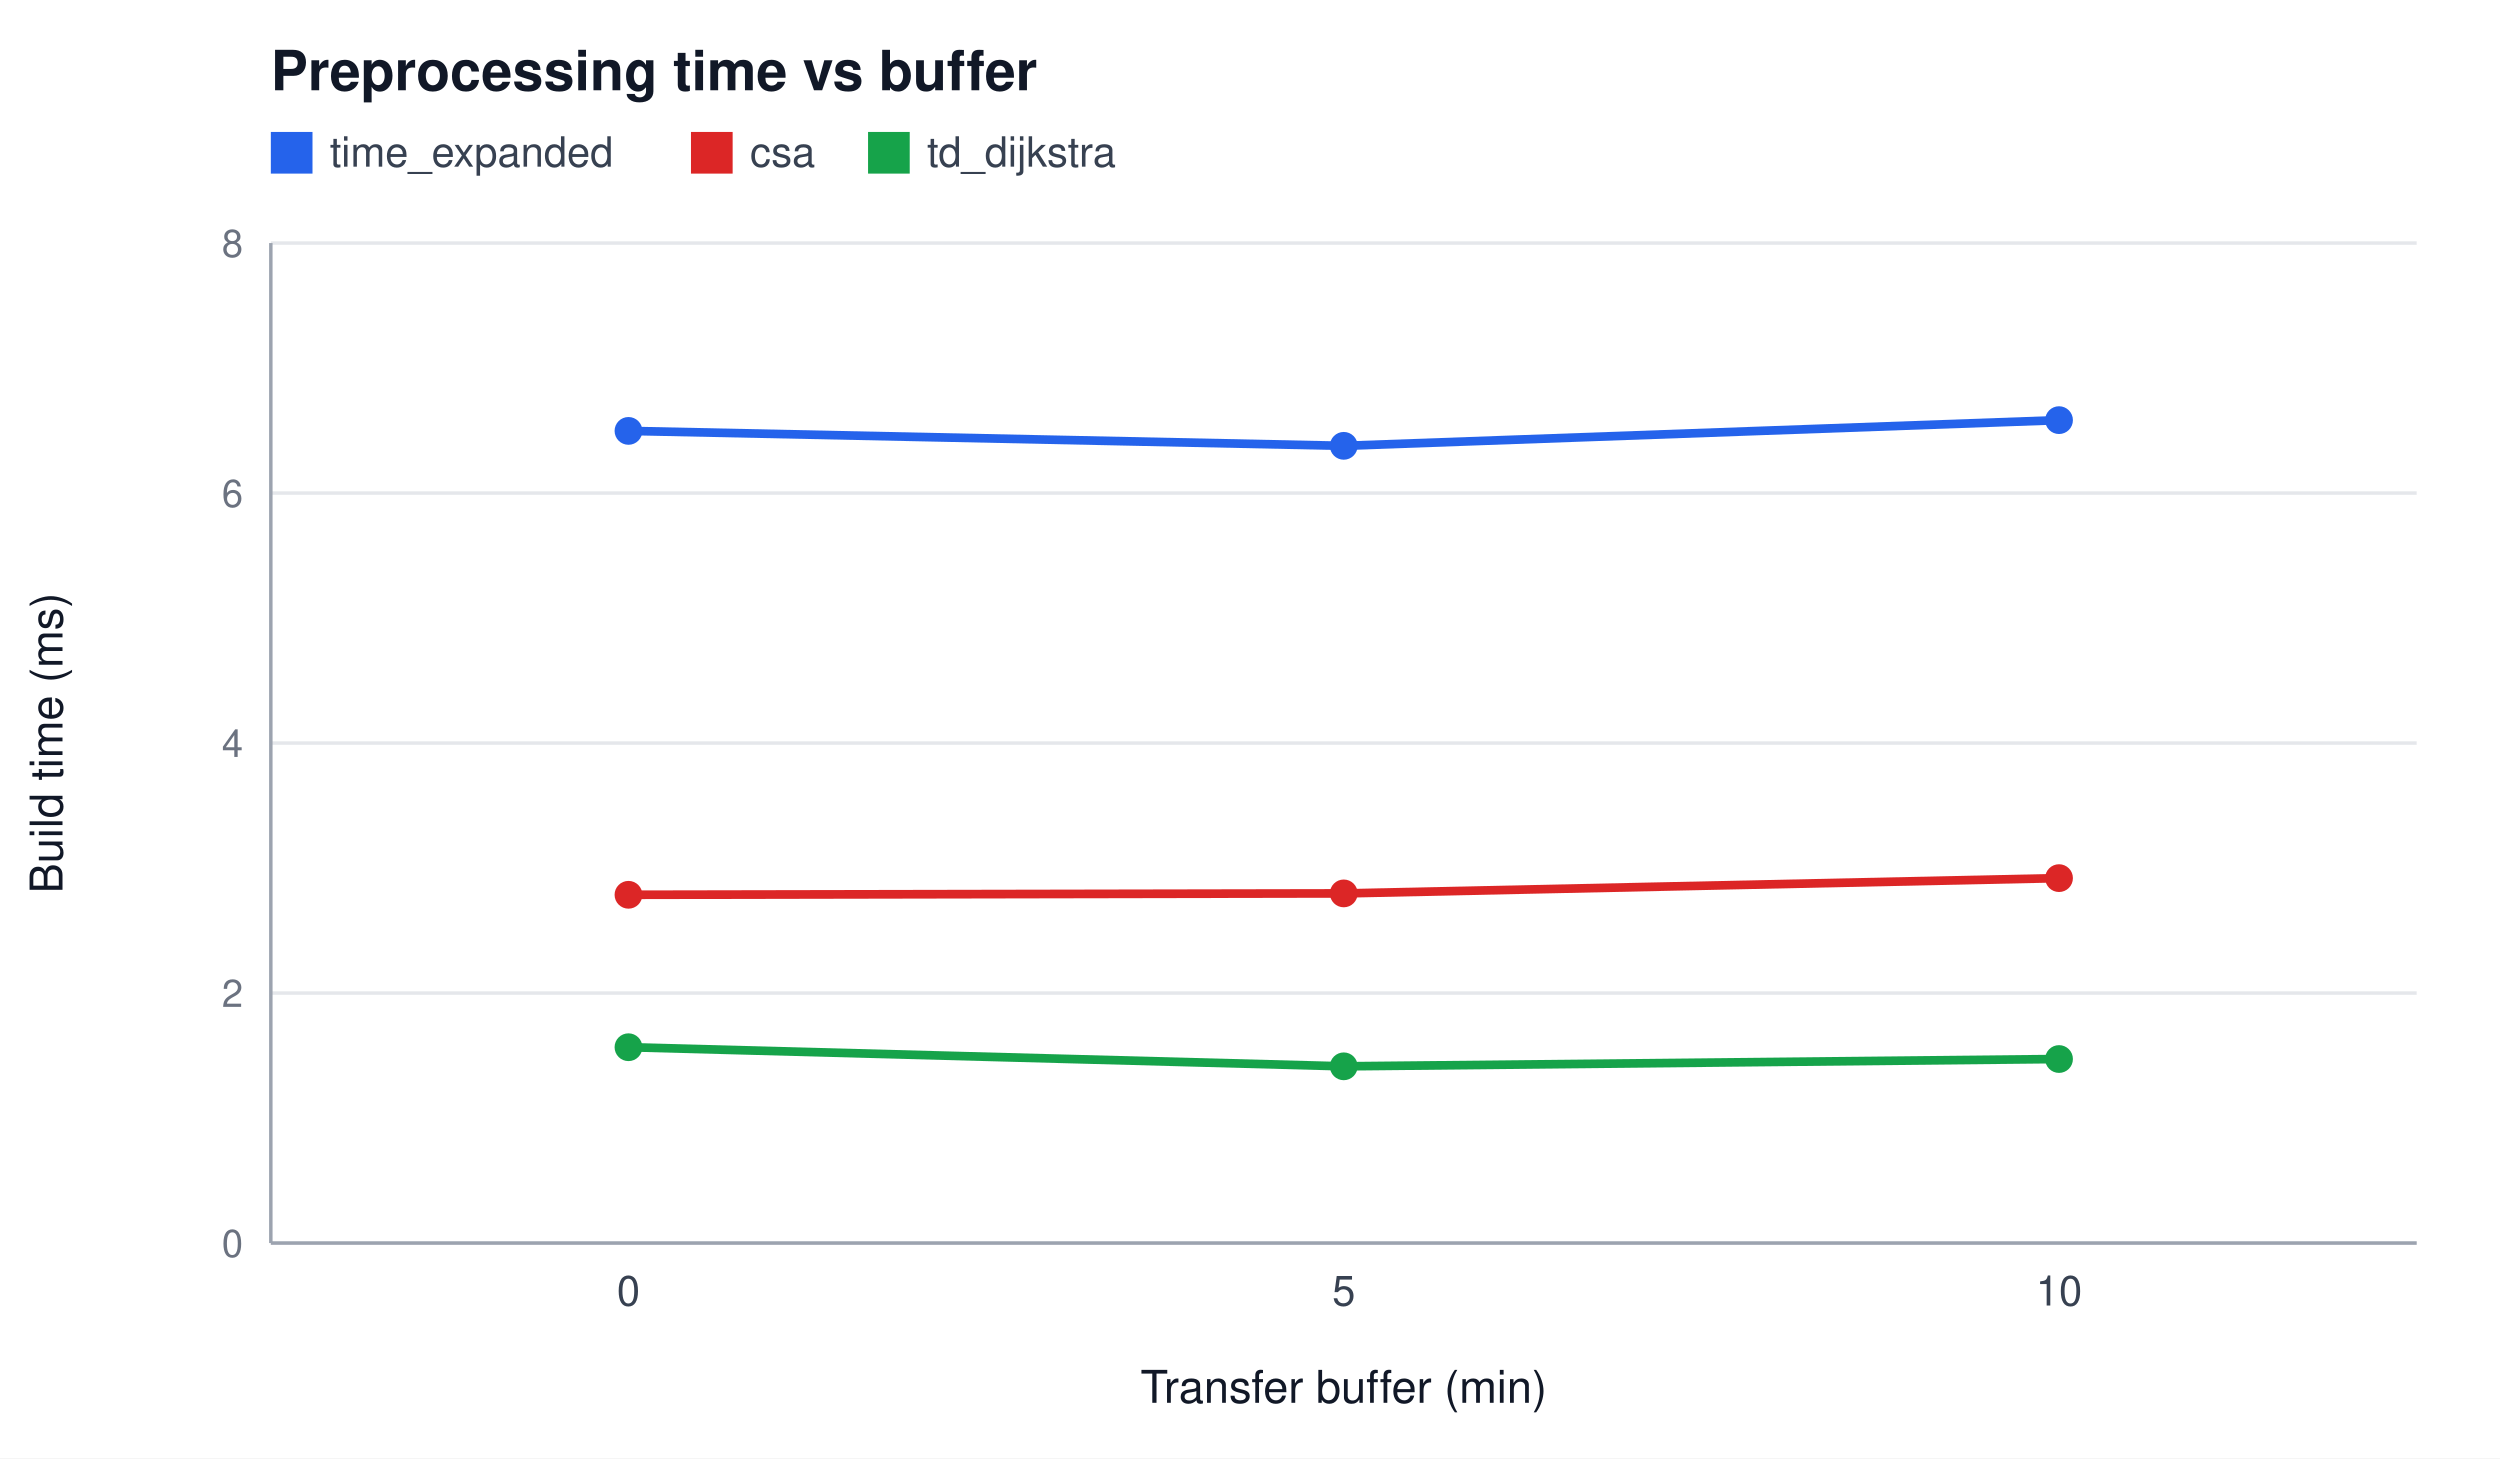
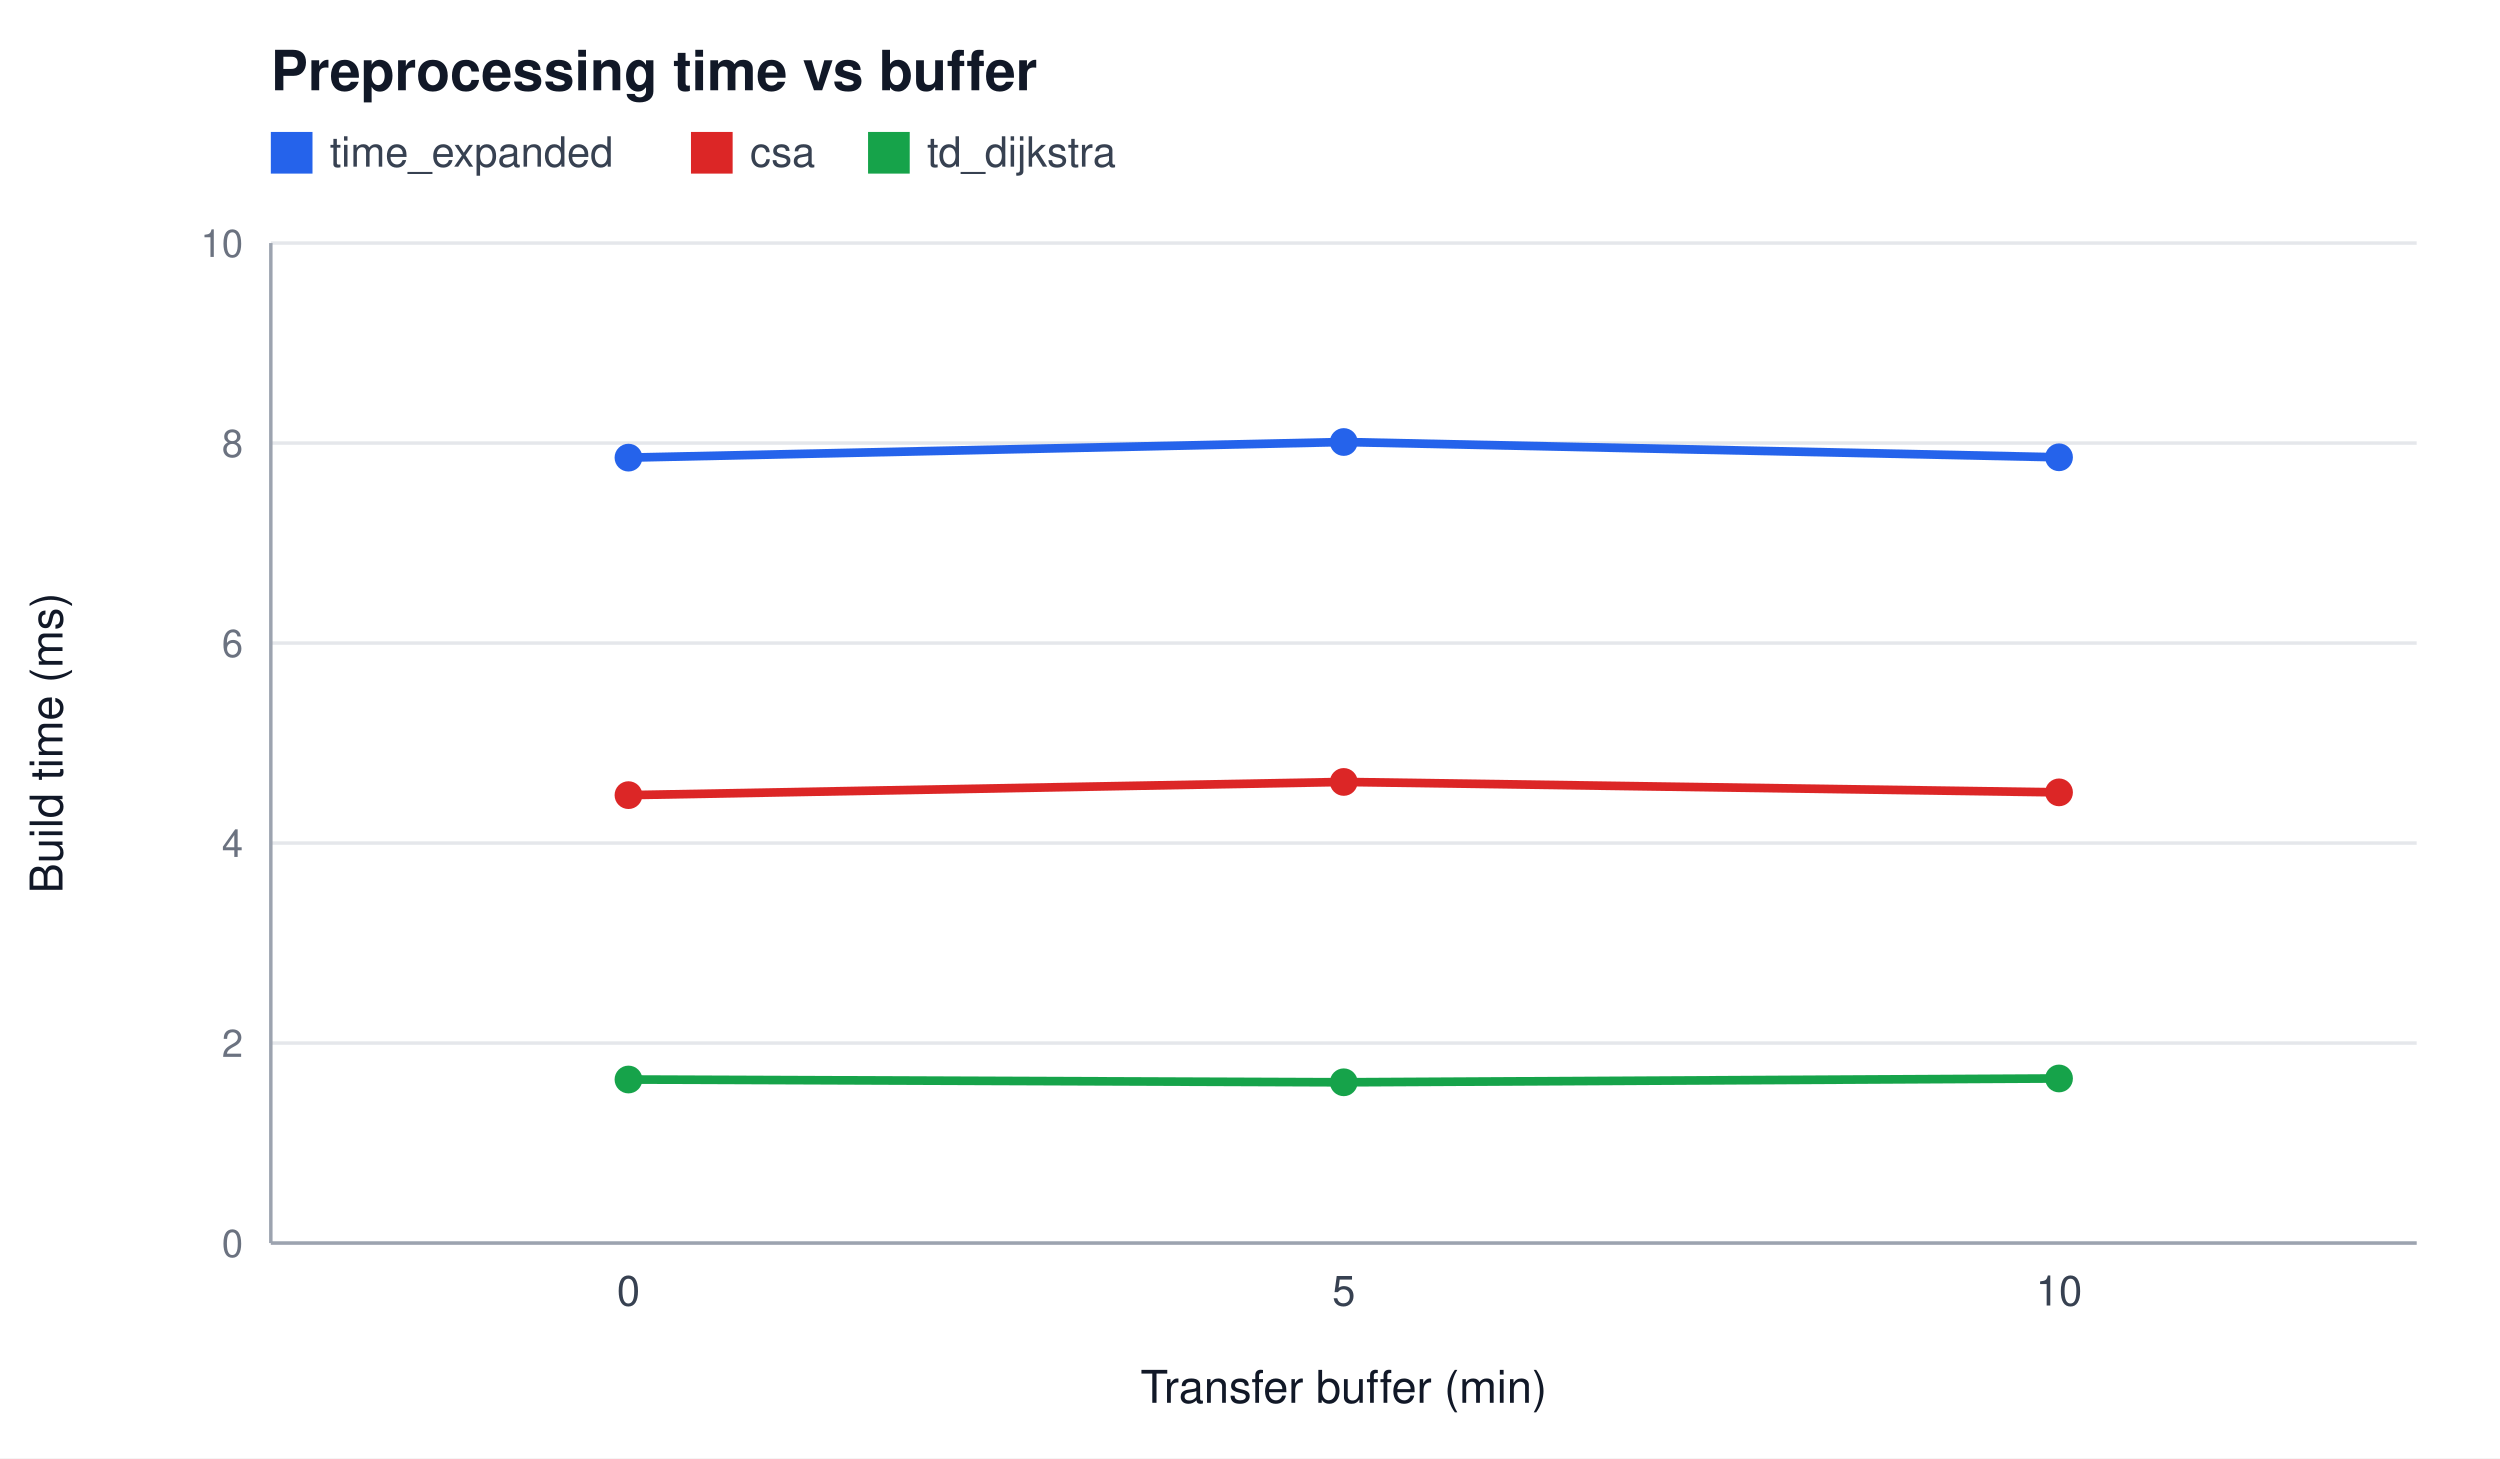
<svg xmlns="http://www.w3.org/2000/svg" width="720" height="420" viewBox="0 0 720 420" font-family="Helvetica, Arial, sans-serif">
  <rect width="100%" height="100%" fill="#ffffff" />
  <text x="78" y="26" font-size="16" font-weight="bold" fill="#111827">Preprocessing time vs buffer</text>
  <rect x="78.0" y="38" width="12" height="12" fill="#2563eb" />
  <text x="95.0" y="48" font-size="12" fill="#374151">time_expanded</text>
  <rect x="199.0" y="38" width="12" height="12" fill="#dc2626" />
  <text x="216.0" y="48" font-size="12" fill="#374151">csa</text>
  <rect x="250.0" y="38" width="12" height="12" fill="#16a34a" />
  <text x="267.0" y="48" font-size="12" fill="#374151">td_dijkstra</text>
  <line x1="78" x2="696" y1="358.0" y2="358.0" stroke="#e5e7eb" />
  <text x="70" y="362.0" text-anchor="end" font-size="11" fill="#6b7280">0</text>
-   <line x1="78" x2="696" y1="286.0" y2="286.0" stroke="#e5e7eb" />
-   <text x="70" y="290.0" text-anchor="end" font-size="11" fill="#6b7280">2</text>
-   <line x1="78" x2="696" y1="214.0" y2="214.0" stroke="#e5e7eb" />
-   <text x="70" y="218.0" text-anchor="end" font-size="11" fill="#6b7280">4</text>
-   <line x1="78" x2="696" y1="142.0" y2="142.0" stroke="#e5e7eb" />
-   <text x="70" y="146.0" text-anchor="end" font-size="11" fill="#6b7280">6</text>
+   <line x1="78" x2="696" y1="300.4" y2="300.4" stroke="#e5e7eb" />
+   <text x="70" y="304.4" text-anchor="end" font-size="11" fill="#6b7280">2</text>
+   <line x1="78" x2="696" y1="242.8" y2="242.8" stroke="#e5e7eb" />
+   <text x="70" y="246.8" text-anchor="end" font-size="11" fill="#6b7280">4</text>
+   <line x1="78" x2="696" y1="185.2" y2="185.2" stroke="#e5e7eb" />
+   <text x="70" y="189.2" text-anchor="end" font-size="11" fill="#6b7280">6</text>
+   <line x1="78" x2="696" y1="127.6" y2="127.6" stroke="#e5e7eb" />
+   <text x="70" y="131.6" text-anchor="end" font-size="11" fill="#6b7280">8</text>
  <line x1="78" x2="696" y1="70.0" y2="70.0" stroke="#e5e7eb" />
-   <text x="70" y="74.0" text-anchor="end" font-size="11" fill="#6b7280">8</text>
+   <text x="70" y="74.0" text-anchor="end" font-size="11" fill="#6b7280">10</text>
  <line x1="78" x2="78" y1="70" y2="358" stroke="#9ca3af" />
  <line x1="78" x2="696" y1="358" y2="358" stroke="#9ca3af" />
  <text x="181.0" y="376" text-anchor="middle" font-size="12" fill="#374151">0</text>
  <text x="387.0" y="376" text-anchor="middle" font-size="12" fill="#374151">5</text>
  <text x="593.0" y="376" text-anchor="middle" font-size="12" fill="#374151">10</text>
  <text x="387" y="404" text-anchor="middle" font-size="13" fill="#111827">Transfer buffer (min)</text>
  <text transform="translate(18,214) rotate(-90)" text-anchor="middle" font-size="13" fill="#111827">Build time (ms)</text>
-   <path d="M181.0,124.1 L387.0,128.4 L593.0,121.0" fill="none" stroke="#2563eb" stroke-width="2.5" />
-   <circle cx="181.0" cy="124.1" r="4" fill="#2563eb" />
-   <circle cx="387.0" cy="128.4" r="4" fill="#2563eb" />
-   <circle cx="593.0" cy="121.0" r="4" fill="#2563eb" />
-   <path d="M181.0,257.7 L387.0,257.3 L593.0,252.9" fill="none" stroke="#dc2626" stroke-width="2.5" />
-   <circle cx="181.0" cy="257.7" r="4" fill="#dc2626" />
-   <circle cx="387.0" cy="257.3" r="4" fill="#dc2626" />
-   <circle cx="593.0" cy="252.9" r="4" fill="#dc2626" />
-   <path d="M181.0,301.6 L387.0,307.1 L593.0,305.0" fill="none" stroke="#16a34a" stroke-width="2.5" />
-   <circle cx="181.0" cy="301.6" r="4" fill="#16a34a" />
-   <circle cx="387.0" cy="307.1" r="4" fill="#16a34a" />
-   <circle cx="593.0" cy="305.0" r="4" fill="#16a34a" />
+   <path d="M181.0,131.8 L387.0,127.3 L593.0,131.7" fill="none" stroke="#2563eb" stroke-width="2.5" />
+   <circle cx="181.0" cy="131.8" r="4" fill="#2563eb" />
+   <circle cx="387.0" cy="127.3" r="4" fill="#2563eb" />
+   <circle cx="593.0" cy="131.7" r="4" fill="#2563eb" />
+   <path d="M181.0,229.0 L387.0,225.2 L593.0,228.2" fill="none" stroke="#dc2626" stroke-width="2.5" />
+   <circle cx="181.0" cy="229.0" r="4" fill="#dc2626" />
+   <circle cx="387.0" cy="225.2" r="4" fill="#dc2626" />
+   <circle cx="593.0" cy="228.2" r="4" fill="#dc2626" />
+   <path d="M181.0,310.9 L387.0,311.7 L593.0,310.6" fill="none" stroke="#16a34a" stroke-width="2.5" />
+   <circle cx="181.0" cy="310.9" r="4" fill="#16a34a" />
+   <circle cx="387.0" cy="311.7" r="4" fill="#16a34a" />
+   <circle cx="593.0" cy="310.6" r="4" fill="#16a34a" />
</svg>
